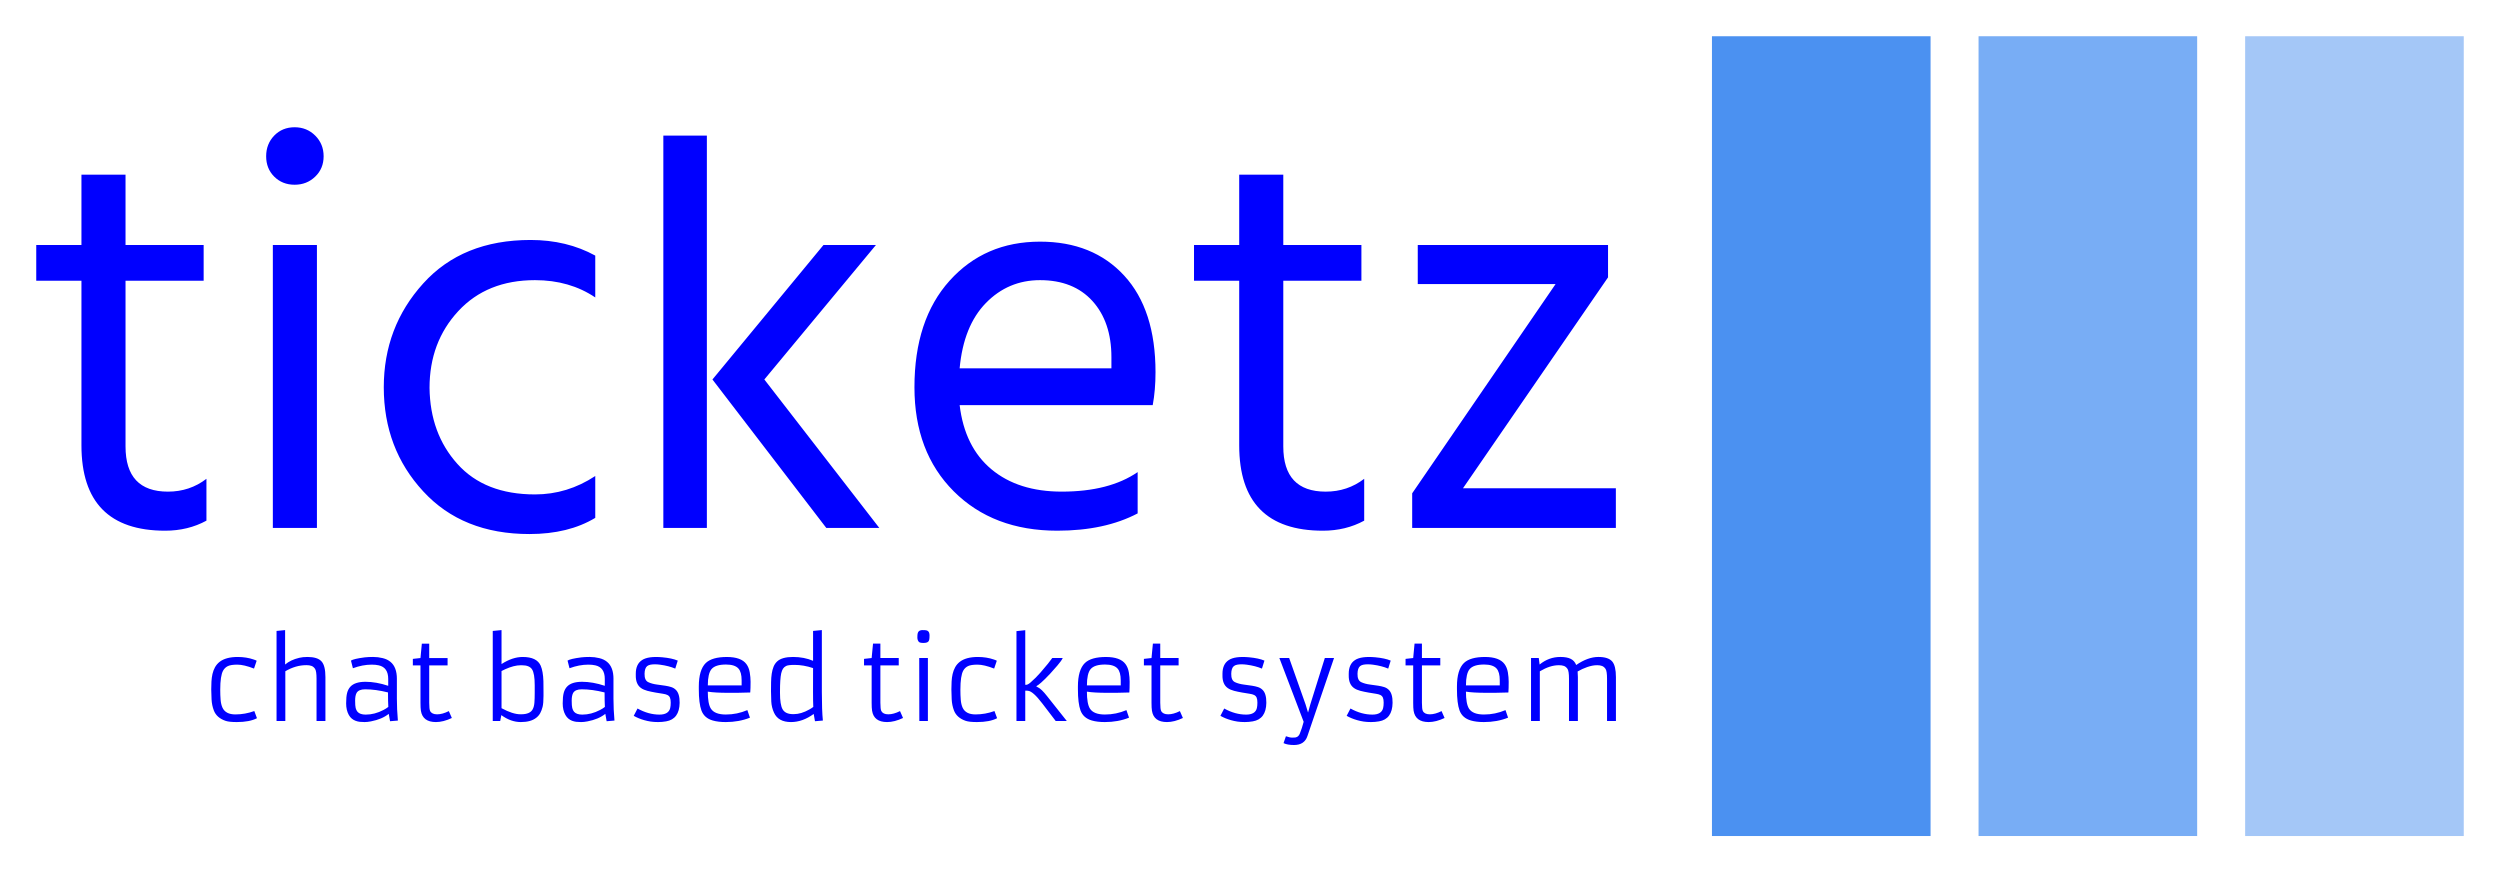
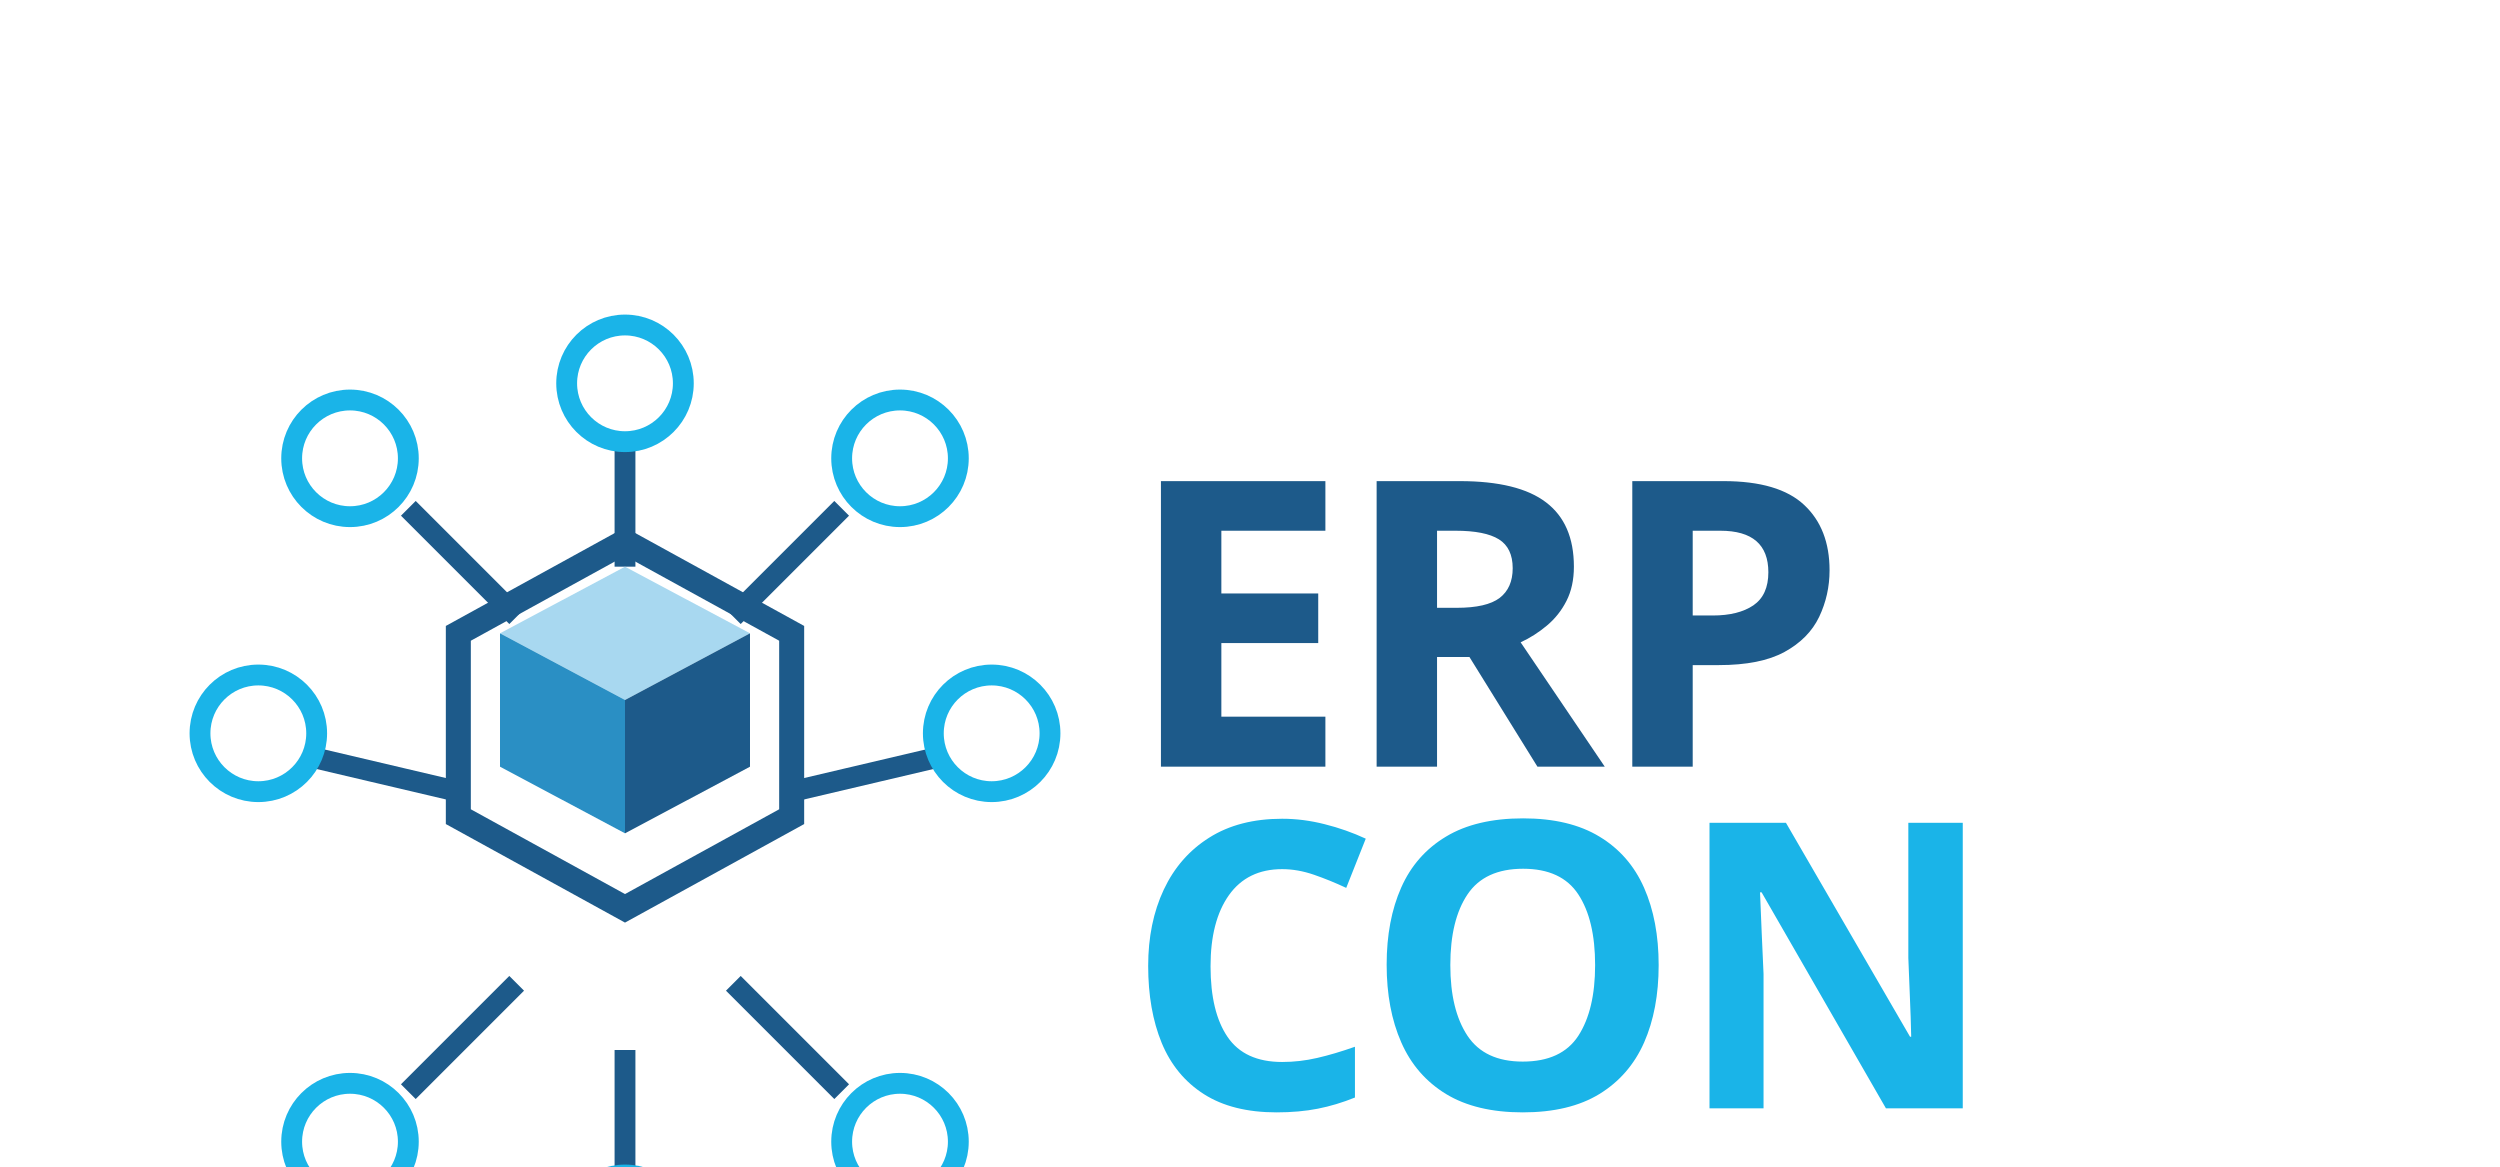
- <svg xmlns="http://www.w3.org/2000/svg" width="344.86mm" height="120.325mm" viewBox="0 0 344.86 120.325" version="1.1" id="svg1045">
-   <defs id="defs1042" />
-   <g id="layer1" transform="translate(-26.939,-57.339)">
-     <g id="g179" transform="translate(0,-80.33402)" style="fill:#0000ff">
-       <path d="m 55.416,203.721 v 5.773 q -2.54,1.386 -5.696,1.386 v 0 q -11.546,0 -11.546,-11.777 v 0 -22.707 h -6.235 v -4.926 h 6.235 v -9.699 h 6.081 v 9.699 h 10.776 v 4.926 H 44.255 v 22.861 q 0,6.235 5.85,6.235 v 0 q 3.002,0 5.311,-1.77 z m 15.241,-32.252 v 39.026 h -6.081 v -39.026 z m -0.231,-15.087 q 1.155,1.155 1.155,2.848 0,1.693 -1.155,2.802 -1.155,1.124 -2.848,1.124 -1.693,0 -2.817,-1.124 -1.108,-1.108 -1.108,-2.802 0,-1.693 1.108,-2.848 1.124,-1.155 2.817,-1.155 1.693,0 2.848,1.155 z m 38.626,46.954 v 5.773 q -3.695,2.232 -9.083,2.232 v 0 q -9.237,0 -14.656,-5.896 -5.434,-5.881 -5.434,-14.348 v 0 q 0,-8.313 5.434,-14.317 5.419,-6.004 14.81,-6.004 v 0 q 5.003,0 8.929,2.155 v 0 5.773 q -3.541,-2.386 -8.313,-2.386 v 0 q -6.62,0 -10.576,4.264 -3.972,4.28 -3.972,10.592 v 0 q 0.077,6.312 3.849,10.499 3.772,4.203 10.699,4.203 v 0 q 4.465,0 8.313,-2.54 z m 15.395,-46.954 v 54.113 h -6.004 v -54.113 z m 23.323,15.087 -15.395,18.551 15.857,20.475 h -7.313 l -15.703,-20.475 15.318,-18.551 z m 36.101,31.328 v 5.696 q -4.541,2.386 -11.084,2.386 v 0 q -8.852,0 -14.286,-5.434 -5.419,-5.419 -5.419,-14.348 v 0 q 0,-9.314 4.849,-14.702 4.849,-5.388 12.47,-5.388 v 0 q 7.313,0 11.623,4.695 4.311,4.695 4.311,13.316 v 0 q 0,2.463 -0.385,4.541 v 0 h -26.633 q 0.693,5.773 4.388,8.852 3.695,3.079 9.699,3.079 v 0 q 6.543,0 10.469,-2.694 z m -13.471,-26.479 v 0 q -4.388,0 -7.467,3.156 -3.079,3.156 -3.618,9.006 v 0 h 20.937 v -1.539 q 0,-4.849 -2.617,-7.744 -2.617,-2.879 -7.236,-2.879 z m 44.722,27.403 v 5.773 q -2.54,1.386 -5.696,1.386 v 0 q -11.546,0 -11.546,-11.777 v 0 -22.707 h -6.235 v -4.926 h 6.235 v -9.699 h 6.081 v 9.699 h 10.776 v 4.926 h -10.776 v 22.861 q 0,6.235 5.85,6.235 v 0 q 3.002,0 5.311,-1.77 z m 34.715,1.309 v 5.465 h -28.096 v -4.772 l 19.782,-28.865 h -19.013 v -5.388 h 26.248 v 4.464 l -20.013,29.096 z" opacity="1" fill="#77d4fc" class="wordmark-text-0" data-fill-palette-color="primary" id="path609" style="fill:#0000ff;stroke-width:1.539" />
-       <path d="m 62.02,235.758 0.365,0.987 q -1.014,0.532 -2.781,0.532 v 0 q -1.044,0 -1.531,-0.161 v 0 q -1.25,-0.422 -1.636,-1.438 v 0 q -0.272,-0.709 -0.314,-1.525 -0.045,-0.819 -0.045,-1.381 0,-0.562 0.03,-1.097 0.03,-0.535 0.141,-1.032 0.114,-0.496 0.347,-0.924 0.236,-0.428 0.637,-0.748 v 0 q 0.867,-0.673 2.497,-0.673 v 0 q 1.196,0 2.204,0.35 v 0 q 0.269,0.087 0.41,0.167 v 0 l -0.365,1.082 q -1.402,-0.541 -2.296,-0.541 -0.894,0 -1.316,0.203 -0.419,0.206 -0.652,0.622 v 0 q -0.395,0.715 -0.395,2.628 v 0 q 0,0.765 0.051,1.396 0.051,0.631 0.257,1.085 v 0 q 0.431,0.933 1.776,0.933 1.349,0 2.616,-0.466 z m 7.161,-6.33 v 0 q -1.453,0 -2.883,0.84 v 0 6.863 h -1.211 v -12.424 l 1.181,-0.117 v 4.751 q 0.754,-0.643 1.956,-0.927 v 0 q 0.481,-0.117 1.139,-0.117 0.658,0 1.154,0.149 0.496,0.149 0.789,0.478 v 0 q 0.523,0.592 0.523,2.153 v 0 6.052 h -1.226 v -5.834 q 0,-1.05 -0.203,-1.355 -0.203,-0.302 -0.484,-0.407 -0.281,-0.108 -0.736,-0.108 z m 12.505,1.899 v 2.724 q 0,1.453 0.138,3.02 v 0 l -1.079,0.09 -0.182,-1.017 q -0.927,0.745 -2.452,1.038 v 0 q -0.496,0.096 -0.885,0.096 -0.386,0 -0.682,-0.036 -0.296,-0.039 -0.568,-0.144 -0.275,-0.105 -0.508,-0.296 -0.233,-0.188 -0.41,-0.502 v 0 q -0.371,-0.664 -0.371,-1.597 0,-0.93 0.134,-1.444 0.134,-0.514 0.449,-0.858 v 0 q 0.622,-0.679 2.087,-0.679 1.468,0 3.134,0.553 v 0 -0.948 q 0,-1.585 -1.307,-1.875 v 0 q -0.425,-0.096 -0.972,-0.096 v 0 q -1.25,0 -2.592,0.496 v 0 l -0.269,-1.053 q 0.371,-0.248 1.899,-0.446 v 0 q 0.481,-0.057 1.157,-0.057 0.673,0 1.325,0.161 0.649,0.158 1.079,0.523 v 0 q 0.876,0.724 0.876,2.344 z m -1.226,1.863 v 0 q -1.707,-0.431 -3.155,-0.431 v 0 q -0.891,0 -1.181,0.508 v 0 q -0.197,0.359 -0.197,1.059 0,0.703 0.075,1.017 0.078,0.314 0.254,0.517 v 0 q 0.341,0.389 1.13,0.389 v 0 q 1.235,0 2.446,-0.637 v 0 q 0.371,-0.188 0.673,-0.422 v 0 q -0.045,-0.789 -0.045,-2 z m 8.393,2.575 0.416,0.951 q -1.19,0.562 -2.195,0.562 v 0 q -1.827,0 -2.075,-1.564 v 0 q -0.057,-0.371 -0.057,-1.079 v 0 -5.176 h -1.053 v -0.897 l 1.053,-0.117 0.188,-1.986 h 1.017 v 1.986 h 2.533 v 1.014 h -2.533 v 5.155 q 0,0.897 0.129,1.145 v 0 q 0.242,0.452 0.966,0.452 0.721,0 1.612,-0.446 z m 7.242,0.556 v 0 l -0.155,0.81 h -1.029 v -12.424 l 1.211,-0.117 v 4.686 q 1.513,-0.978 2.921,-0.978 v 0 q 1.956,0 2.482,1.205 v 0 q 0.329,0.76 0.374,2.132 v 0 q 0.012,0.664 0.012,1.459 v 0 0.583 q 0,1.002 -0.126,1.504 -0.129,0.505 -0.326,0.864 -0.197,0.362 -0.541,0.634 v 0 q -0.745,0.598 -2.129,0.598 -1.387,0 -2.694,-0.957 z m 0.027,-6.082 v 5.125 q 1.549,0.84 2.607,0.84 v 0 h 0.087 q 1.25,0 1.606,-0.694 v 0 q 0.191,-0.35 0.236,-0.912 0.042,-0.562 0.042,-1.352 v 0 -1.05 q 0,-1.63 -0.371,-2.192 v 0 q -0.365,-0.562 -1.387,-0.562 v 0 h -0.182 q -0.912,0 -2.117,0.541 v 0 q -0.314,0.138 -0.52,0.254 z m 15.441,1.088 v 2.724 q 0,1.453 0.138,3.02 v 0 l -1.079,0.09 -0.182,-1.017 q -0.927,0.745 -2.455,1.038 v 0 q -0.496,0.096 -0.882,0.096 -0.386,0 -0.682,-0.036 -0.296,-0.039 -0.571,-0.144 -0.272,-0.105 -0.505,-0.296 -0.233,-0.188 -0.41,-0.502 v 0 q -0.374,-0.664 -0.374,-1.597 0,-0.93 0.138,-1.444 0.135,-0.514 0.449,-0.858 v 0 q 0.619,-0.679 2.087,-0.679 1.468,0 3.131,0.553 v 0 -0.948 q 0,-1.585 -1.307,-1.875 v 0 q -0.422,-0.096 -0.969,-0.096 v 0 q -1.25,0 -2.592,0.496 v 0 l -0.269,-1.053 q 0.371,-0.248 1.896,-0.446 v 0 q 0.481,-0.057 1.157,-0.057 0.676,0 1.325,0.161 0.652,0.158 1.082,0.523 v 0 q 0.876,0.724 0.876,2.344 z m -1.226,1.863 v 0 q -1.71,-0.431 -3.155,-0.431 v 0 q -0.891,0 -1.184,0.508 v 0 q -0.197,0.359 -0.197,1.059 0,0.703 0.078,1.017 0.078,0.314 0.251,0.517 v 0 q 0.344,0.389 1.133,0.389 v 0 q 1.232,0 2.446,-0.637 v 0 q 0.371,-0.188 0.67,-0.422 v 0 q -0.042,-0.789 -0.042,-2 z m 4.022,3.226 0.523,-1.008 q 1.504,0.84 3.023,0.84 v 0 q 1.262,0 1.483,-0.9 v 0 q 0.072,-0.305 0.072,-0.748 0,-0.443 -0.102,-0.685 -0.102,-0.245 -0.344,-0.368 -0.239,-0.12 -0.637,-0.176 -0.401,-0.06 -1.014,-0.164 -0.613,-0.108 -1.124,-0.239 -0.508,-0.132 -0.867,-0.38 v 0 q -0.76,-0.532 -0.73,-1.794 v 0 -0.182 q 0,-1.331 0.876,-1.893 v 0 q 0.846,-0.553 2.796,-0.377 v 0 q 1.328,0.123 2.117,0.458 v 0 l -0.344,1.103 q -0.876,-0.374 -2.102,-0.541 v 0 q -0.38,-0.051 -0.712,-0.051 -0.332,0 -0.604,0.051 -0.269,0.051 -0.452,0.191 v 0 q -0.35,0.284 -0.365,1.059 v 0 q -0.021,0.912 0.511,1.16 v 0 q 0.511,0.242 1.211,0.332 0.703,0.093 1.148,0.161 0.443,0.069 0.807,0.185 0.368,0.117 0.628,0.374 v 0 q 0.55,0.517 0.535,1.803 v 0 q -0.039,2.24 -1.869,2.554 v 0 q -0.556,0.096 -1.109,0.096 -0.556,0 -1.02,-0.069 -0.463,-0.072 -0.888,-0.194 v 0 q -0.801,-0.227 -1.45,-0.598 z m 15.672,-0.789 0.359,1.044 q -1.513,0.607 -3.337,0.607 v 0 q -1.059,0 -1.797,-0.218 v 0 q -1.175,-0.338 -1.561,-1.387 v 0 q -0.359,-0.987 -0.359,-2.921 v 0 -0.371 q 0,-2.314 0.963,-3.25 v 0 q 0.87,-0.831 2.9,-0.831 v 0 q 1.977,0 2.7,0.978 v 0 q 0.35,0.475 0.463,1.151 0.114,0.673 0.114,1.286 v 0 q 0,0.957 -0.045,1.483 v 0 q -1.029,0.045 -1.845,0.045 v 0 q 0,0 -1.175,0 v 0 q -1.842,0 -2.835,-0.161 v 0 q 0,1.681 0.425,2.344 v 0 q 0.517,0.81 2.066,0.81 1.546,0 2.963,-0.607 z m -5.454,-3.403 h 4.665 v -0.7 q 0,-1.145 -0.446,-1.636 v 0 q -0.496,-0.547 -1.713,-0.547 v 0 q -1.462,0 -1.994,0.634 v 0 q -0.511,0.607 -0.511,2.249 z m 14.783,4.937 -0.176,-1.002 q -1.54,1.118 -3.131,1.118 v 0 q -1.758,0 -2.344,-1.292 v 0 q -0.335,-0.73 -0.377,-1.546 -0.039,-0.813 -0.039,-1.429 0,-0.616 0.012,-1.244 0.009,-0.628 0.09,-1.163 0.081,-0.532 0.251,-0.96 0.173,-0.425 0.493,-0.727 v 0 q 0.664,-0.619 2.195,-0.619 1.528,0 2.763,0.532 v 0 -4.124 l 1.211,-0.117 v 8.549 q 0,2.518 0.141,3.932 v 0 z m -0.269,-4.082 0.006,-3.247 q -1.313,-0.44 -2.542,-0.44 v 0 q -0.888,0 -1.175,0.147 -0.284,0.146 -0.434,0.38 -0.149,0.233 -0.245,0.643 v 0 q -0.167,0.766 -0.167,2.524 v 0 0.161 q 0,1.642 0.359,2.27 v 0 q 0.386,0.667 1.438,0.667 v 0 h 0.108 q 1.008,0 2.147,-0.643 v 0 q 0.314,-0.176 0.541,-0.35 v 0 -0.015 q -0.036,-0.679 -0.036,-2.096 z m 12,2.685 0.416,0.951 q -1.19,0.562 -2.198,0.562 v 0 q -1.824,0 -2.072,-1.564 v 0 q -0.06,-0.371 -0.06,-1.079 v 0 -5.176 h -1.05 v -0.897 l 1.05,-0.117 0.191,-1.986 h 1.014 v 1.986 h 2.533 v 1.014 h -2.533 v 5.155 q 0,0.897 0.132,1.145 v 0 q 0.239,0.452 0.963,0.452 0.724,0 1.615,-0.446 z m 3.238,-9.401 v 0 q -0.487,0 -0.628,-0.138 v 0 q -0.218,-0.227 -0.218,-0.625 0,-0.398 0.048,-0.571 0.048,-0.17 0.144,-0.266 v 0 q 0.173,-0.173 0.535,-0.173 0.362,0 0.517,0.036 0.158,0.036 0.26,0.138 v 0 q 0.176,0.176 0.176,0.574 0,0.398 -0.042,0.568 -0.039,0.173 -0.135,0.275 v 0 q -0.182,0.182 -0.658,0.182 z m -0.574,10.768 -0.015,-8.687 h 1.196 v 8.687 z m 10.364,-1.373 0.365,0.987 q -1.014,0.532 -2.781,0.532 v 0 q -1.044,0 -1.534,-0.161 v 0 q -1.247,-0.422 -1.636,-1.438 v 0 q -0.269,-0.709 -0.314,-1.525 -0.042,-0.819 -0.042,-1.381 0,-0.562 0.03,-1.097 0.027,-0.535 0.141,-1.032 0.114,-0.496 0.347,-0.924 0.233,-0.428 0.637,-0.748 v 0 q 0.867,-0.673 2.497,-0.673 v 0 q 1.196,0 2.204,0.35 v 0 q 0.269,0.087 0.41,0.167 v 0 l -0.368,1.082 q -1.399,-0.541 -2.293,-0.541 -0.894,0 -1.316,0.203 -0.419,0.206 -0.652,0.622 v 0 q -0.395,0.715 -0.395,2.628 v 0 q 0,0.765 0.051,1.396 0.051,0.631 0.254,1.085 v 0 q 0.431,0.933 1.779,0.933 1.346,0 2.616,-0.466 z m 3.035,1.373 V 224.733 l 1.214,-0.129 v 7.532 q 0.29,0.06 0.703,-0.299 0.413,-0.359 0.736,-0.682 0.32,-0.326 0.664,-0.712 v 0 q 1.232,-1.423 1.621,-2 v 0 h 1.444 q -0.158,0.365 -0.736,1.035 v 0 l -0.978,1.103 q -0.798,0.855 -1.274,1.262 -0.478,0.41 -0.634,0.469 v 0 0.072 l 0.221,0.111 q 0.472,0.224 1.241,1.205 v 0 l 2.721,3.43 h -1.531 l -1.857,-2.431 q -1.283,-1.681 -1.962,-1.737 v 0 l -0.161,-0.015 q -0.072,-0.006 -0.132,-0.003 -0.057,0.003 -0.087,0.003 v 0 4.183 z m 15.169,-1.504 0.359,1.044 q -1.51,0.607 -3.337,0.607 v 0 q -1.059,0 -1.794,-0.218 v 0 q -1.175,-0.338 -1.564,-1.387 v 0 q -0.356,-0.987 -0.356,-2.921 v 0 -0.371 q 0,-2.314 0.963,-3.25 v 0 q 0.867,-0.831 2.897,-0.831 v 0 q 1.98,0 2.703,0.978 v 0 q 0.35,0.475 0.463,1.151 0.111,0.673 0.111,1.286 v 0 q 0,0.957 -0.042,1.483 v 0 q -1.029,0.045 -1.848,0.045 v 0 q 0,0 -1.175,0 v 0 q -1.839,0 -2.832,-0.161 v 0 q 0,1.681 0.422,2.344 v 0 q 0.52,0.81 2.066,0.81 1.549,0 2.963,-0.607 z m -5.451,-3.403 h 4.665 v -0.7 q 0,-1.145 -0.446,-1.636 v 0 q -0.496,-0.547 -1.716,-0.547 v 0 q -1.459,0 -1.991,0.634 v 0 q -0.511,0.607 -0.511,2.249 z m 12.825,3.54 0.416,0.951 q -1.19,0.562 -2.198,0.562 v 0 q -1.824,0 -2.072,-1.564 v 0 q -0.06,-0.371 -0.06,-1.079 v 0 -5.176 h -1.05 v -0.897 l 1.05,-0.117 0.191,-1.986 h 1.014 v 1.986 h 2.533 v 1.014 h -2.533 v 5.155 q 0,0.897 0.132,1.145 v 0 q 0.242,0.452 0.963,0.452 0.724,0 1.615,-0.446 z m 5.592,0.652 0.523,-1.008 q 1.504,0.84 3.023,0.84 v 0 q 1.265,0 1.483,-0.9 v 0 q 0.072,-0.305 0.072,-0.748 0,-0.443 -0.102,-0.685 -0.102,-0.245 -0.344,-0.368 -0.239,-0.12 -0.637,-0.176 -0.398,-0.06 -1.011,-0.164 -0.616,-0.108 -1.124,-0.239 -0.511,-0.132 -0.87,-0.38 v 0 q -0.76,-0.532 -0.73,-1.794 v 0 -0.182 q 0,-1.331 0.876,-1.893 v 0 q 0.846,-0.553 2.796,-0.377 v 0 q 1.328,0.123 2.117,0.458 v 0 l -0.344,1.103 q -0.876,-0.374 -2.102,-0.541 v 0 q -0.38,-0.051 -0.712,-0.051 -0.332,0 -0.601,0.051 -0.272,0.051 -0.455,0.191 v 0 q -0.35,0.284 -0.365,1.059 v 0 q -0.021,0.912 0.511,1.16 v 0 q 0.511,0.242 1.211,0.332 0.703,0.093 1.148,0.161 0.446,0.069 0.81,0.185 0.365,0.117 0.628,0.374 v 0 q 0.547,0.517 0.532,1.803 v 0 q -0.036,2.24 -1.869,2.554 v 0 q -0.556,0.096 -1.109,0.096 -0.556,0 -1.02,-0.069 -0.463,-0.072 -0.885,-0.194 v 0 q -0.804,-0.227 -1.453,-0.598 z m 8.707,3.768 0.329,-0.951 q 0.532,0.191 0.873,0.191 0.338,0 0.446,-0.021 0.105,-0.018 0.215,-0.075 v 0 q 0.254,-0.141 0.38,-0.455 v 0 q 0.305,-0.745 0.532,-1.633 v 0 l -3.352,-8.797 h 1.352 l 2.264,6.402 0.341,1.124 0.314,-1.133 2,-6.393 h 1.271 l -3.663,10.744 q -0.404,1.256 -1.857,1.256 v 0 q -0.918,0 -1.444,-0.26 z m 8.707,-3.768 0.526,-1.008 q 1.504,0.84 3.023,0.84 v 0 q 1.262,0 1.48,-0.9 v 0 q 0.075,-0.305 0.075,-0.748 0,-0.443 -0.102,-0.685 -0.102,-0.245 -0.344,-0.368 -0.242,-0.12 -0.64,-0.176 -0.398,-0.06 -1.011,-0.164 -0.613,-0.108 -1.124,-0.239 -0.511,-0.132 -0.867,-0.38 v 0 q -0.759,-0.532 -0.73,-1.794 v 0 -0.182 q 0,-1.331 0.876,-1.893 v 0 q 0.846,-0.553 2.796,-0.377 v 0 q 1.328,0.123 2.117,0.458 v 0 l -0.344,1.103 q -0.876,-0.374 -2.102,-0.541 v 0 q -0.38,-0.051 -0.712,-0.051 -0.332,0 -0.604,0.051 -0.269,0.051 -0.452,0.191 v 0 q -0.35,0.284 -0.365,1.059 v 0 q -0.021,0.912 0.511,1.16 v 0 q 0.511,0.242 1.211,0.332 0.7,0.093 1.145,0.161 0.446,0.069 0.81,0.185 0.365,0.117 0.628,0.374 v 0 q 0.547,0.517 0.532,1.803 v 0 q -0.036,2.24 -1.869,2.554 v 0 q -0.553,0.096 -1.109,0.096 -0.553,0 -1.017,-0.069 -0.463,-0.072 -0.888,-0.194 v 0 q -0.801,-0.227 -1.453,-0.598 z m 13.091,-0.652 0.416,0.951 q -1.19,0.562 -2.198,0.562 v 0 q -1.827,0 -2.075,-1.564 v 0 q -0.057,-0.371 -0.057,-1.079 v 0 -5.176 h -1.053 v -0.897 l 1.053,-0.117 0.188,-1.986 h 1.017 v 1.986 h 2.533 v 1.014 h -2.533 v 5.155 q 0,0.897 0.132,1.145 v 0 q 0.239,0.452 0.963,0.452 0.724,0 1.615,-0.446 z m 8.818,-0.138 0.356,1.044 q -1.51,0.607 -3.337,0.607 v 0 q -1.059,0 -1.794,-0.218 v 0 q -1.175,-0.338 -1.564,-1.387 v 0 q -0.356,-0.987 -0.356,-2.921 v 0 -0.371 q 0,-2.314 0.963,-3.25 v 0 q 0.87,-0.831 2.897,-0.831 v 0 q 1.98,0 2.703,0.978 v 0 q 0.35,0.475 0.463,1.151 0.111,0.673 0.111,1.286 v 0 q 0,0.957 -0.042,1.483 v 0 q -1.029,0.045 -1.848,0.045 v 0 q 0,0 -1.175,0 v 0 q -1.839,0 -2.832,-0.161 v 0 q 0,1.681 0.422,2.344 v 0 q 0.52,0.81 2.066,0.81 1.549,0 2.966,-0.607 z m -5.454,-3.403 h 4.665 v -0.7 q 0,-1.145 -0.446,-1.636 v 0 q -0.496,-0.547 -1.716,-0.547 v 0 q -1.459,0 -1.991,0.634 v 0 q -0.511,0.607 -0.511,2.249 z m 12.789,-2.787 v 0 q -1.19,0 -2.598,0.84 v 0 6.854 h -1.214 v -8.687 h 1.068 l 0.117,0.897 q 1.277,-1.044 2.862,-1.044 v 0 q 0.906,0 1.426,0.26 0.523,0.257 0.757,0.849 v 0 q 1.615,-1.109 3.065,-1.109 v 0 q 1.372,0 1.908,0.628 v 0 q 0.508,0.604 0.508,2.153 v 0 6.052 h -1.226 v -5.825 q 0,-1.053 -0.203,-1.355 -0.203,-0.302 -0.484,-0.41 -0.281,-0.105 -0.658,-0.105 -0.377,0 -0.709,0.069 -0.332,0.069 -0.676,0.185 v 0 q -0.694,0.242 -1.328,0.613 v 0 q 0.036,0.44 0.036,0.774 v 0 6.052 h -1.226 v -5.825 q 0,-1.053 -0.203,-1.355 -0.206,-0.302 -0.487,-0.41 -0.281,-0.105 -0.733,-0.105 z" opacity="1" fill="#4b91f1" class="slogan-text-1" data-fill-palette-color="secondary" id="path606" style="fill:#0000ff;stroke-width:0.299" />
-     </g>
-     <rect width="30.156" height="110.325" fill="#4b91f1" stroke="transparent" data-fill-palette-color="accent" x="263.093" fill-opacity="1" id="rect141" y="62.339" style="stroke-width:0.551" />
-     <rect width="30.156" height="110.325" fill="#4b91f1" stroke="transparent" data-fill-palette-color="accent" x="299.868" fill-opacity="0.75" id="rect143" y="62.339" style="stroke-width:0.551" />
-     <rect width="30.156" height="110.325" fill="#4b91f1" stroke="transparent" data-fill-palette-color="accent" x="336.643" fill-opacity="0.5" id="rect145" y="62.339" style="stroke-width:0.551" />
-   </g>
+ <svg xmlns="http://www.w3.org/2000/svg" viewBox="0 0 300 140" role="img">
+   <line x1="75" y1="68" x2="75" y2="52" stroke="#1d5a8a" stroke-width="2.5" fill="none" />
+   <line x1="88" y1="74" x2="101" y2="61" stroke="#1d5a8a" stroke-width="2.5" fill="none" />
+   <line x1="95" y1="95" x2="112" y2="91" stroke="#1d5a8a" stroke-width="2.5" fill="none" />
+   <line x1="88" y1="118" x2="101" y2="131" stroke="#1d5a8a" stroke-width="2.5" fill="none" />
+   <line x1="75" y1="126" x2="75" y2="142" stroke="#1d5a8a" stroke-width="2.5" fill="none" />
+   <line x1="62" y1="118" x2="49" y2="131" stroke="#1d5a8a" stroke-width="2.5" fill="none" />
+   <line x1="55" y1="95" x2="38" y2="91" stroke="#1d5a8a" stroke-width="2.5" fill="none" />
+   <line x1="62" y1="74" x2="49" y2="61" stroke="#1d5a8a" stroke-width="2.5" fill="none" />
+   <circle cx="75" cy="46" r="7" fill="none" stroke="#1ab4e8" stroke-width="2.5" />
+   <circle cx="108" cy="55" r="7" fill="none" stroke="#1ab4e8" stroke-width="2.5" />
+   <circle cx="119" cy="88" r="7" fill="none" stroke="#1ab4e8" stroke-width="2.5" />
+   <circle cx="108" cy="137" r="7" fill="none" stroke="#1ab4e8" stroke-width="2.5" />
+   <circle cx="75" cy="148" r="7" fill="none" stroke="#1ab4e8" stroke-width="2.5" />
+   <circle cx="42" cy="137" r="7" fill="none" stroke="#1ab4e8" stroke-width="2.5" />
+   <circle cx="31" cy="88" r="7" fill="none" stroke="#1ab4e8" stroke-width="2.5" />
+   <circle cx="42" cy="55" r="7" fill="none" stroke="#1ab4e8" stroke-width="2.5" />
+   <polygon points="75,65 95,76 95,98 75,109 55,98 55,76" fill="none" stroke="#1d5a8a" stroke-width="3" />
+   <polygon points="75,68 90,76 75,84 60,76" fill="#a8d8f0" />
+   <polygon points="60,76 75,84 75,100 60,92" fill="#2a8fc4" />
+   <polygon points="90,76 90,92 75,100 75,84" fill="#1d5a8a" />
+   <text x="135" y="92" font-family="Arial Black, sans-serif" font-weight="900" font-size="48" fill="#1d5a8a" letter-spacing="-1">ERP</text>
+   <text x="135" y="133" font-family="Arial Black, sans-serif" font-weight="900" font-size="48" fill="#1ab4e8" letter-spacing="-1">CON</text>
+   <text x="136" y="150" font-family="Arial, sans-serif" font-weight="700" font-size="10" fill="#2a8fc4" letter-spacing="2">GESTÃO DE RESULTADOS</text>
</svg>
